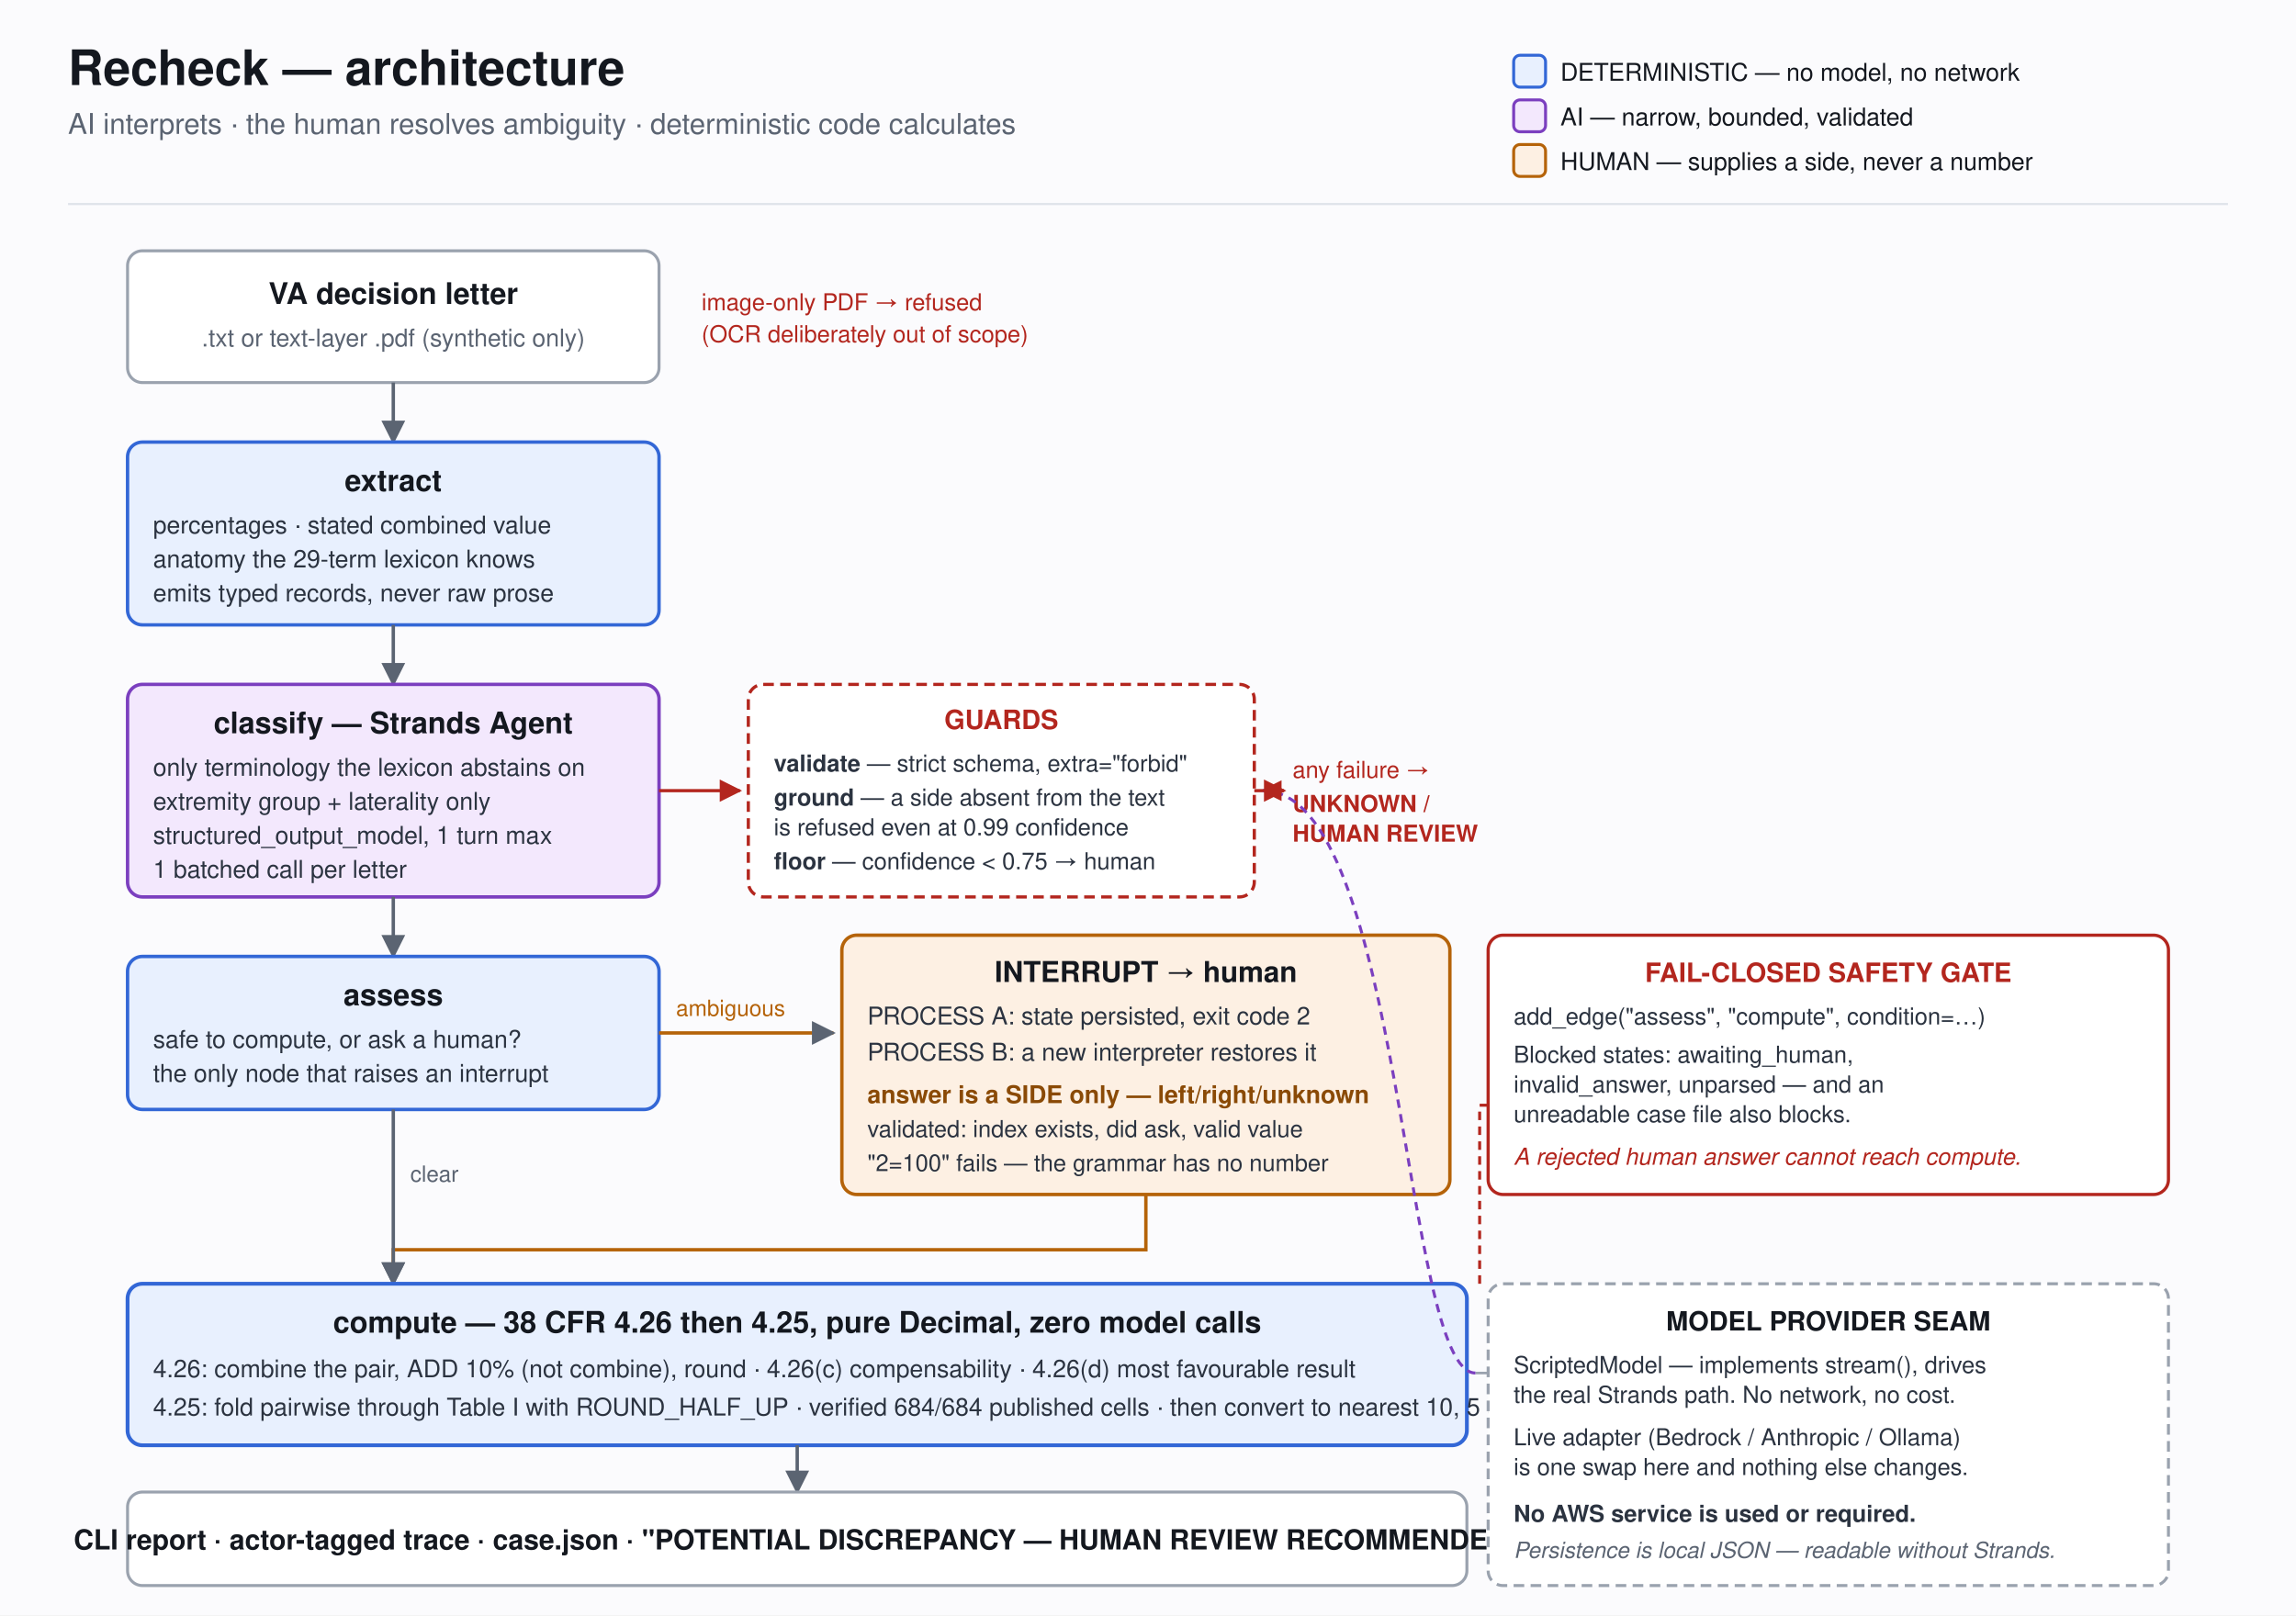
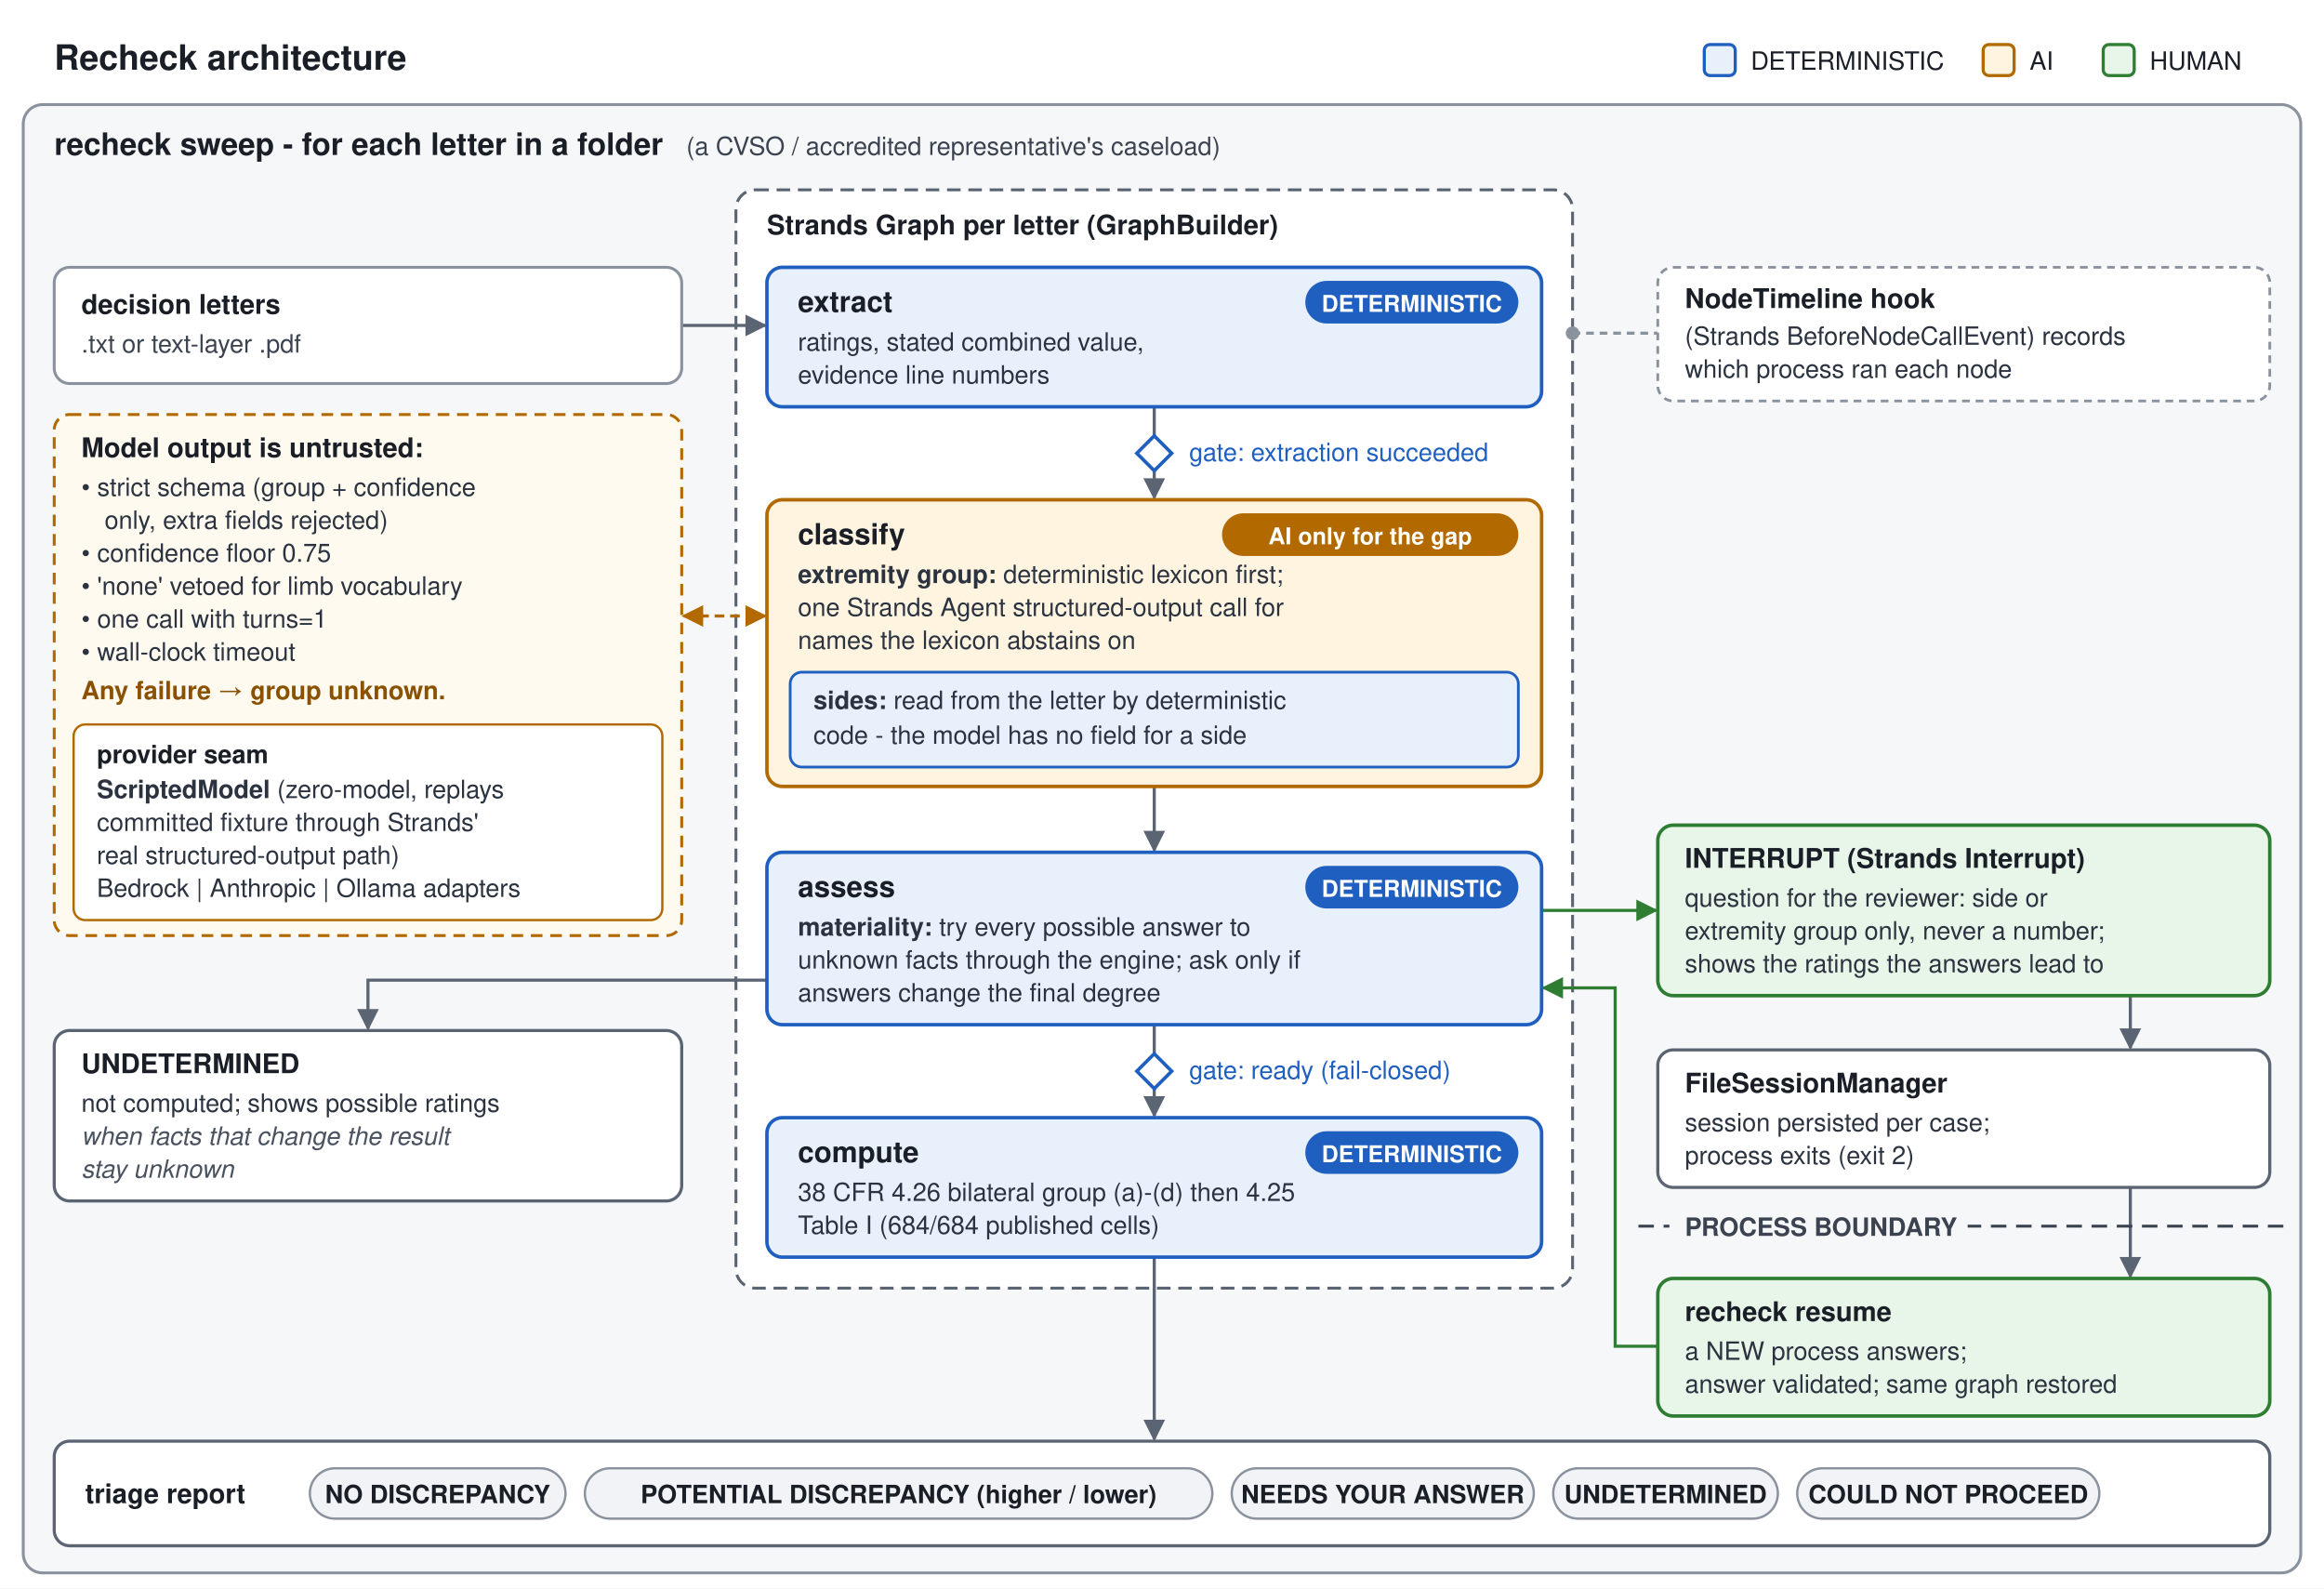
- <svg xmlns="http://www.w3.org/2000/svg" viewBox="0 0 1080 760" width="1080" height="760" font-family="Segoe UI, Helvetica, Arial, sans-serif">
+ <svg xmlns="http://www.w3.org/2000/svg" viewBox="0 0 1200 820" width="1200" height="820" font-family="-apple-system, Segoe UI, Helvetica, Arial, sans-serif" role="img" aria-labelledby="title desc">
  <defs>
-     <marker id="arrow" viewBox="0 0 10 10" refX="9" refY="5" markerWidth="7" markerHeight="7" orient="auto-start-reverse">
-       <path d="M 0 0 L 10 5 L 0 10 z" fill="#5b6472" />
+     <marker id="ah" viewBox="0 0 10 10" refX="9" refY="5" markerWidth="7" markerHeight="7" orient="auto-start-reverse">
+       <path d="M0 0 L10 5 L0 10 z" fill="#5b6472" />
    </marker>
-     <marker id="arrowRed" viewBox="0 0 10 10" refX="9" refY="5" markerWidth="7" markerHeight="7" orient="auto-start-reverse">
-       <path d="M 0 0 L 10 5 L 0 10 z" fill="#b3261e" />
+     <marker id="ahGreen" viewBox="0 0 10 10" refX="9" refY="5" markerWidth="7" markerHeight="7" orient="auto-start-reverse">
+       <path d="M0 0 L10 5 L0 10 z" fill="#2e7d32" />
+     </marker>
+     <marker id="ahAmber" viewBox="0 0 10 10" refX="9" refY="5" markerWidth="7" markerHeight="7" orient="auto-start-reverse">
+       <path d="M0 0 L10 5 L0 10 z" fill="#b26a00" />
    </marker>
  </defs>
-   <rect width="1080" height="760" fill="#fbfbfd" />
-   <text x="32" y="40" font-size="23" font-weight="700" fill="#14181f">Recheck — architecture</text>
-   <text x="32" y="63" font-size="13.5" fill="#5b6472">AI interprets · the human resolves ambiguity · deterministic code calculates</text>
-   <g font-size="11.5">
-     <rect x="712" y="26" width="15" height="15" rx="3" fill="#e8f0fe" stroke="#3367d6" stroke-width="1.4" />
-     <text x="734" y="38" fill="#14181f">DETERMINISTIC — no model, no network</text>
-     <rect x="712" y="47" width="15" height="15" rx="3" fill="#f3e8fd" stroke="#7b3fbf" stroke-width="1.4" />
-     <text x="734" y="59" fill="#14181f">AI — narrow, bounded, validated</text>
-     <rect x="712" y="68" width="15" height="15" rx="3" fill="#fdf0e3" stroke="#b56309" stroke-width="1.4" />
-     <text x="734" y="80" fill="#14181f">HUMAN — supplies a side, never a number</text>
+   <rect x="0" y="0" width="1200" height="820" fill="#ffffff" />
+   <text x="28" y="36" font-size="18" font-weight="700" fill="#1a1f27">Recheck architecture</text>
+   <g font-size="13" fill="#1a1f27">
+     <rect x="880" y="23" width="16" height="16" rx="3" fill="#e8f0fb" stroke="#1f5fbf" stroke-width="1.6" />
+     <text x="904" y="36">DETERMINISTIC</text>
+     <rect x="1024" y="23" width="16" height="16" rx="3" fill="#fff4e0" stroke="#b26a00" stroke-width="1.6" />
+     <text x="1048" y="36">AI</text>
+     <rect x="1086" y="23" width="16" height="16" rx="3" fill="#e8f5e9" stroke="#2e7d32" stroke-width="1.6" />
+     <text x="1110" y="36">HUMAN</text>
  </g>
-   <line x1="32" y1="96" x2="1048" y2="96" stroke="#dfe3ea" stroke-width="1" />
-   <rect x="60" y="118" width="250" height="62" rx="7" fill="#fff" stroke="#9aa2ae" stroke-width="1.4" />
-   <text x="185" y="143" font-size="14" font-weight="600" text-anchor="middle" fill="#14181f">VA decision letter</text>
-   <text x="185" y="163" font-size="11.5" text-anchor="middle" fill="#5b6472">.txt or text-layer .pdf (synthetic only)</text>
-   <text x="330" y="146" font-size="11" fill="#b3261e">image-only PDF → refused</text>
-   <text x="330" y="161" font-size="11" fill="#b3261e">(OCR deliberately out of scope)</text>
-   <line x1="185" y1="180" x2="185" y2="208" stroke="#5b6472" stroke-width="1.6" marker-end="url(#arrow)" />
-   <rect x="60" y="208" width="250" height="86" rx="7" fill="#e8f0fe" stroke="#3367d6" stroke-width="1.6" />
-   <text x="185" y="231" font-size="14" font-weight="600" text-anchor="middle" fill="#14181f">extract</text>
-   <text x="72" y="251" font-size="11.5" fill="#2b3340">percentages · stated combined value</text>
-   <text x="72" y="267" font-size="11.5" fill="#2b3340">anatomy the 29-term lexicon knows</text>
-   <text x="72" y="283" font-size="11.5" fill="#2b3340">emits typed records, never raw prose</text>
-   <line x1="185" y1="294" x2="185" y2="322" stroke="#5b6472" stroke-width="1.6" marker-end="url(#arrow)" />
-   <rect x="60" y="322" width="250" height="100" rx="7" fill="#f3e8fd" stroke="#7b3fbf" stroke-width="1.6" />
-   <text x="185" y="345" font-size="14" font-weight="600" text-anchor="middle" fill="#14181f">classify — Strands Agent</text>
-   <text x="72" y="365" font-size="11.5" fill="#2b3340">only terminology the lexicon abstains on</text>
-   <text x="72" y="381" font-size="11.5" fill="#2b3340">extremity group + laterality only</text>
-   <text x="72" y="397" font-size="11.5" fill="#2b3340">structured_output_model, 1 turn max</text>
-   <text x="72" y="413" font-size="11.5" fill="#2b3340">1 batched call per letter</text>
-   <rect x="352" y="322" width="238" height="100" rx="7" fill="#fff" stroke="#b3261e" stroke-width="1.5" stroke-dasharray="5 3" />
-   <text x="471" y="343" font-size="12.5" font-weight="700" text-anchor="middle" fill="#b3261e">GUARDS</text>
-   <text x="364" y="363" font-size="11" fill="#2b3340">
-     <tspan font-weight="600">validate</tspan> — strict schema, extra="forbid"</text>
-   <text x="364" y="379" font-size="11" fill="#2b3340">
-     <tspan font-weight="600">ground</tspan> — a side absent from the text</text>
-   <text x="364" y="393" font-size="11" fill="#2b3340">is refused even at 0.99 confidence</text>
-   <text x="364" y="409" font-size="11" fill="#2b3340">
-     <tspan font-weight="600">floor</tspan> — confidence &lt; 0.75 → human</text>
-   <line x1="310" y1="372" x2="348" y2="372" stroke="#b3261e" stroke-width="1.5" marker-end="url(#arrowRed)" />
-   <text x="608" y="366" font-size="11" fill="#b3261e">any failure →</text>
-   <text x="608" y="382" font-size="11" font-weight="600" fill="#b3261e">UNKNOWN /</text>
-   <text x="608" y="396" font-size="11" font-weight="600" fill="#b3261e">HUMAN REVIEW</text>
-   <line x1="590" y1="372" x2="604" y2="372" stroke="#b3261e" stroke-width="1.5" marker-end="url(#arrowRed)" />
-   <line x1="185" y1="422" x2="185" y2="450" stroke="#5b6472" stroke-width="1.6" marker-end="url(#arrow)" />
-   <rect x="60" y="450" width="250" height="72" rx="7" fill="#e8f0fe" stroke="#3367d6" stroke-width="1.6" />
-   <text x="185" y="473" font-size="14" font-weight="600" text-anchor="middle" fill="#14181f">assess</text>
-   <text x="72" y="493" font-size="11.5" fill="#2b3340">safe to compute, or ask a human?</text>
-   <text x="72" y="509" font-size="11.5" fill="#2b3340">the only node that raises an interrupt</text>
-   <line x1="310" y1="486" x2="392" y2="486" stroke="#b56309" stroke-width="1.6" marker-end="url(#arrow)" />
-   <text x="318" y="478" font-size="10.5" fill="#b56309">ambiguous</text>
-   <rect x="396" y="440" width="286" height="122" rx="7" fill="#fdf0e3" stroke="#b56309" stroke-width="1.6" />
-   <text x="539" y="462" font-size="13.5" font-weight="600" text-anchor="middle" fill="#14181f">INTERRUPT → human</text>
-   <text x="408" y="482" font-size="11.5" fill="#2b3340">PROCESS A: state persisted, exit code 2</text>
-   <text x="408" y="499" font-size="11.5" fill="#2b3340">PROCESS B: a new interpreter restores it</text>
-   <text x="408" y="519" font-size="11.5" font-weight="600" fill="#8a4a06">answer is a SIDE only — left/right/unknown</text>
-   <text x="408" y="535" font-size="11" fill="#2b3340">validated: index exists, did ask, valid value</text>
-   <text x="408" y="551" font-size="11" fill="#2b3340">"2=100" fails — the grammar has no number</text>
-   <path d="M 539 562 L 539 588 L 185 588 L 185 604" fill="none" stroke="#b56309" stroke-width="1.6" marker-end="url(#arrow)" />
-   <line x1="185" y1="522" x2="185" y2="604" stroke="#5b6472" stroke-width="1.6" marker-end="url(#arrow)" />
-   <text x="193" y="556" font-size="10.5" fill="#5b6472">clear</text>
-   <rect x="700" y="440" width="320" height="122" rx="7" fill="#fff" stroke="#b3261e" stroke-width="1.5" />
-   <text x="860" y="462" font-size="12.5" font-weight="700" text-anchor="middle" fill="#b3261e">FAIL-CLOSED SAFETY GATE</text>
-   <text x="712" y="482" font-size="11" fill="#2b3340">add_edge("assess", "compute", condition=…)</text>
-   <text x="712" y="500" font-size="11" fill="#2b3340">Blocked states: awaiting_human,</text>
-   <text x="712" y="514" font-size="11" fill="#2b3340">invalid_answer, unparsed — and an</text>
-   <text x="712" y="528" font-size="11" fill="#2b3340">unreadable case file also blocks.</text>
-   <text x="712" y="548" font-size="11" font-style="italic" fill="#b3261e">A rejected human answer cannot reach compute.</text>
-   <line x1="696" y1="604" x2="696" y2="520" stroke="#b3261e" stroke-width="1.4" stroke-dasharray="4 3" />
-   <line x1="696" y1="520" x2="700" y2="520" stroke="#b3261e" stroke-width="1.4" />
-   <rect x="60" y="604" width="630" height="76" rx="7" fill="#e8f0fe" stroke="#3367d6" stroke-width="1.8" />
-   <text x="375" y="627" font-size="14" font-weight="600" text-anchor="middle" fill="#14181f">compute — 38 CFR 4.26 then 4.25, pure Decimal, zero model calls</text>
-   <text x="72" y="648" font-size="11.5" fill="#2b3340">4.26: combine the pair, ADD 10% (not combine), round · 4.26(c) compensability · 4.26(d) most favourable result</text>
-   <text x="72" y="666" font-size="11.5" fill="#2b3340">4.25: fold pairwise through Table I with ROUND_HALF_UP · verified 684/684 published cells · then convert to nearest 10, 5 up</text>
-   <line x1="375" y1="680" x2="375" y2="702" stroke="#5b6472" stroke-width="1.6" marker-end="url(#arrow)" />
-   <rect x="60" y="702" width="630" height="44" rx="7" fill="#fff" stroke="#9aa2ae" stroke-width="1.4" />
-   <text x="375" y="729" font-size="13" font-weight="600" text-anchor="middle" fill="#14181f">CLI report · actor-tagged trace · case.json · "POTENTIAL DISCREPANCY — HUMAN REVIEW RECOMMENDED"</text>
-   <rect x="700" y="604" width="320" height="142" rx="7" fill="#fff" stroke="#9aa2ae" stroke-width="1.4" stroke-dasharray="5 3" />
-   <text x="860" y="626" font-size="12.5" font-weight="700" text-anchor="middle" fill="#14181f">MODEL PROVIDER SEAM</text>
-   <text x="712" y="646" font-size="11" fill="#2b3340">ScriptedModel — implements stream(), drives</text>
-   <text x="712" y="660" font-size="11" fill="#2b3340">the real Strands path. No network, no cost.</text>
-   <text x="712" y="680" font-size="11" fill="#2b3340">Live adapter (Bedrock / Anthropic / Ollama)</text>
-   <text x="712" y="694" font-size="11" fill="#2b3340">is one swap here and nothing else changes.</text>
-   <text x="712" y="716" font-size="11" font-weight="600" fill="#2b3340">No AWS service is used or required.</text>
-   <text x="712" y="733" font-size="10.5" font-style="italic" fill="#5b6472">Persistence is local JSON — readable without Strands.</text>
-   <line x1="700" y1="675" x2="312" y2="675" stroke="#9aa2ae" stroke-width="0" />
-   <path d="M 700 646 L 694 646" fill="none" stroke="#9aa2ae" stroke-width="1.2" />
-   <path d="M 694 646 C 660 646 660 372 594 372" fill="none" stroke="#7b3fbf" stroke-width="1.4" stroke-dasharray="4 3" marker-end="url(#arrowRed)" />
+   <rect x="12" y="54" width="1176" height="758" rx="10" fill="#f6f7f9" stroke="#8a929e" stroke-width="1.5" />
+   <text x="28" y="80" font-size="16" font-weight="700" fill="#1a1f27">recheck sweep - for each letter in a folder<tspan dx="12" font-size="13" font-weight="400" fill="#3b4350">(a CVSO / accredited representative's caseload)</tspan>
+   </text>
+   <rect x="380" y="98" width="432" height="567" rx="10" fill="#ffffff" stroke="#5b6472" stroke-width="1.5" stroke-dasharray="7 4" />
+   <text x="396" y="121" font-size="14" font-weight="700" fill="#1a1f27">Strands Graph per letter (GraphBuilder)</text>
+   <g fill="none" stroke-width="1.6">
+     <line x1="352" y1="168" x2="395" y2="168" stroke="#5b6472" marker-end="url(#ah)" />
+     <line x1="596" y1="210" x2="596" y2="257" stroke="#5b6472" marker-end="url(#ah)" />
+     <line x1="596" y1="406" x2="596" y2="439" stroke="#5b6472" marker-end="url(#ah)" />
+     <line x1="596" y1="529" x2="596" y2="576" stroke="#5b6472" marker-end="url(#ah)" />
+     <line x1="596" y1="649" x2="596" y2="743" stroke="#5b6472" marker-end="url(#ah)" />
+     <line x1="353" y1="318" x2="395" y2="318" stroke="#b26a00" stroke-dasharray="5 3" marker-start="url(#ahAmber)" marker-end="url(#ahAmber)" />
+     <path d="M396 506 H190 V531" stroke="#5b6472" marker-end="url(#ah)" />
+     <line x1="796" y1="470" x2="855" y2="470" stroke="#2e7d32" marker-end="url(#ahGreen)" />
+     <line x1="1100" y1="514" x2="1100" y2="541" stroke="#5b6472" marker-end="url(#ah)" />
+     <line x1="1100" y1="613" x2="1100" y2="659" stroke="#5b6472" marker-end="url(#ah)" />
+     <path d="M856 695 H834 V510 H797" stroke="#2e7d32" marker-end="url(#ahGreen)" />
+     <line x1="812" y1="172" x2="856" y2="172" stroke="#8a929e" stroke-dasharray="4 3" />
+   </g>
+   <circle cx="812" cy="172" r="3.5" fill="#8a929e" />
+   <rect x="28" y="138" width="324" height="60" rx="8" fill="#ffffff" stroke="#8a929e" stroke-width="1.5" />
+   <text x="42" y="162" font-size="14" font-weight="700" fill="#1a1f27">decision letters</text>
+   <text x="42" y="182" font-size="13" fill="#3b4350">.txt or text-layer .pdf</text>
+   <rect x="396" y="138" width="400" height="72" rx="8" fill="#e8f0fb" stroke="#1f5fbf" stroke-width="1.8" />
+   <text x="412" y="161" font-size="15" font-weight="700" fill="#1a1f27">extract</text>
+   <rect x="674" y="145" width="110" height="22" rx="11" fill="#1f5fbf" />
+   <text x="729" y="161" font-size="12" font-weight="700" fill="#ffffff" text-anchor="middle">DETERMINISTIC</text>
+   <text x="412" y="181" font-size="13" fill="#2b3340">ratings, stated combined value,<tspan x="412" dy="17">evidence line numbers</tspan>
+   </text>
+   <path d="M596 225 L605 234 L596 243 L587 234 Z" fill="#ffffff" stroke="#1f5fbf" stroke-width="1.8" />
+   <text x="614" y="238" font-size="13" fill="#1f5fbf">gate: extraction succeeded</text>
+   <rect x="396" y="258" width="400" height="148" rx="8" fill="#fff4e0" stroke="#b26a00" stroke-width="1.8" />
+   <text x="412" y="281" font-size="15" font-weight="700" fill="#1a1f27">classify</text>
+   <rect x="631" y="265" width="153" height="22" rx="11" fill="#b26a00" />
+   <text x="707.5" y="281" font-size="12" font-weight="700" fill="#ffffff" text-anchor="middle">AI only for the gap</text>
+   <text x="412" y="301" font-size="13" fill="#2b3340">
+     <tspan font-weight="700">extremity group:</tspan> deterministic lexicon first;<tspan x="412" dy="17">one Strands Agent structured-output call for</tspan>
+     <tspan x="412" dy="17">names the lexicon abstains on</tspan>
+   </text>
+   <rect x="408" y="347" width="376" height="49" rx="6" fill="#e8f0fb" stroke="#1f5fbf" stroke-width="1.4" />
+   <text x="420" y="366" font-size="13" fill="#2b3340">
+     <tspan font-weight="700">sides:</tspan> read from the letter by deterministic<tspan x="420" dy="18">code - the model has no field for a side</tspan>
+   </text>
+   <rect x="396" y="440" width="400" height="89" rx="8" fill="#e8f0fb" stroke="#1f5fbf" stroke-width="1.8" />
+   <text x="412" y="463" font-size="15" font-weight="700" fill="#1a1f27">assess</text>
+   <rect x="674" y="447" width="110" height="22" rx="11" fill="#1f5fbf" />
+   <text x="729" y="463" font-size="12" font-weight="700" fill="#ffffff" text-anchor="middle">DETERMINISTIC</text>
+   <text x="412" y="483" font-size="13" fill="#2b3340">
+     <tspan font-weight="700">materiality:</tspan> try every possible answer to<tspan x="412" dy="17">unknown facts through the engine; ask only if</tspan>
+     <tspan x="412" dy="17">answers change the final degree</tspan>
+   </text>
+   <path d="M596 544 L605 553 L596 562 L587 553 Z" fill="#ffffff" stroke="#1f5fbf" stroke-width="1.8" />
+   <text x="614" y="557" font-size="13" fill="#1f5fbf">gate: ready (fail-closed)</text>
+   <rect x="396" y="577" width="400" height="72" rx="8" fill="#e8f0fb" stroke="#1f5fbf" stroke-width="1.8" />
+   <text x="412" y="600" font-size="15" font-weight="700" fill="#1a1f27">compute</text>
+   <rect x="674" y="584" width="110" height="22" rx="11" fill="#1f5fbf" />
+   <text x="729" y="600" font-size="12" font-weight="700" fill="#ffffff" text-anchor="middle">DETERMINISTIC</text>
+   <text x="412" y="620" font-size="13" fill="#2b3340">38 CFR 4.26 bilateral group (a)-(d) then 4.25<tspan x="412" dy="17">Table I (684/684 published cells)</tspan>
+   </text>
+   <rect x="28" y="214" width="324" height="269" rx="8" fill="#fffaf0" stroke="#b26a00" stroke-width="1.5" stroke-dasharray="6 4" />
+   <text x="42" y="236" font-size="14" font-weight="700" fill="#1a1f27">Model output is untrusted:</text>
+   <text x="42" y="256" font-size="13" fill="#2b3340">• strict schema (group + confidence<tspan x="54" dy="17">only, extra fields rejected)</tspan>
+     <tspan x="42" dy="17">• confidence floor 0.75</tspan>
+     <tspan x="42" dy="17">• 'none' vetoed for limb vocabulary</tspan>
+     <tspan x="42" dy="17">• one call with turns=1</tspan>
+     <tspan x="42" dy="17">• wall-clock timeout</tspan>
+   </text>
+   <text x="42" y="361" font-size="13" font-weight="700" fill="#8a5200">Any failure → group unknown.</text>
+   <rect x="38" y="374" width="304" height="101" rx="6" fill="#ffffff" stroke="#b26a00" stroke-width="1.2" />
+   <text x="50" y="394" font-size="13" font-weight="700" fill="#1a1f27">provider seam</text>
+   <text x="50" y="412" font-size="13" fill="#2b3340">
+     <tspan font-weight="700">ScriptedModel</tspan> (zero-model, replays<tspan x="50" dy="17">committed fixture through Strands'</tspan>
+     <tspan x="50" dy="17">real structured-output path)</tspan>
+     <tspan x="50" dy="17">Bedrock | Anthropic | Ollama adapters</tspan>
+   </text>
+   <rect x="28" y="532" width="324" height="88" rx="8" fill="#ffffff" stroke="#5b6472" stroke-width="1.6" />
+   <text x="42" y="554" font-size="14" font-weight="700" fill="#1a1f27">UNDETERMINED</text>
+   <text x="42" y="574" font-size="13" fill="#2b3340">not computed; shows possible ratings</text>
+   <text x="42" y="591" font-size="13" font-style="italic" fill="#4a5260">when facts that change the result<tspan x="42" dy="17">stay unknown</tspan>
+   </text>
+   <rect x="856" y="138" width="316" height="69" rx="8" fill="#ffffff" stroke="#8a929e" stroke-width="1.4" stroke-dasharray="4 3" />
+   <text x="870" y="159" font-size="14" font-weight="700" fill="#1a1f27">NodeTimeline hook</text>
+   <text x="870" y="178" font-size="13" fill="#2b3340">(Strands BeforeNodeCallEvent) records<tspan x="870" dy="17">which process ran each node</tspan>
+   </text>
+   <rect x="856" y="426" width="316" height="88" rx="8" fill="#e8f5e9" stroke="#2e7d32" stroke-width="1.8" />
+   <text x="870" y="448" font-size="14" font-weight="700" fill="#1a1f27">INTERRUPT (Strands Interrupt)</text>
+   <text x="870" y="468" font-size="13" fill="#2b3340">question for the reviewer: side or<tspan x="870" dy="17">extremity group only, never a number;</tspan>
+     <tspan x="870" dy="17">shows the ratings the answers lead to</tspan>
+   </text>
+   <rect x="856" y="542" width="316" height="71" rx="8" fill="#ffffff" stroke="#5b6472" stroke-width="1.6" />
+   <text x="870" y="564" font-size="14" font-weight="700" fill="#1a1f27">FileSessionManager</text>
+   <text x="870" y="584" font-size="13" fill="#2b3340">session persisted per case;<tspan x="870" dy="17">process exits (exit 2)</tspan>
+   </text>
+   <line x1="846" y1="633" x2="1180" y2="633" stroke="#3b4350" stroke-width="1.5" stroke-dasharray="8 5" />
+   <rect x="862" y="621" width="154" height="24" fill="#f6f7f9" />
+   <text x="870" y="638" font-size="13" font-weight="700" fill="#3b4350">PROCESS BOUNDARY</text>
+   <rect x="856" y="660" width="316" height="71" rx="8" fill="#e8f5e9" stroke="#2e7d32" stroke-width="1.8" />
+   <text x="870" y="682" font-size="14" font-weight="700" fill="#1a1f27">recheck resume</text>
+   <text x="870" y="702" font-size="13" fill="#2b3340">a NEW process answers;<tspan x="870" dy="17">answer validated; same graph restored</tspan>
+   </text>
+   <rect x="28" y="744" width="1144" height="54" rx="8" fill="#ffffff" stroke="#5b6472" stroke-width="1.6" />
+   <text x="44" y="776" font-size="14" font-weight="700" fill="#1a1f27">triage report</text>
+   <g font-size="13" font-weight="700" fill="#1a1f27" text-anchor="middle">
+     <rect x="160" y="758" width="132" height="26" rx="13" fill="#f1f3f6" stroke="#8a929e" stroke-width="1.2" />
+     <text x="226" y="776">NO DISCREPANCY</text>
+     <rect x="302" y="758" width="324" height="26" rx="13" fill="#f1f3f6" stroke="#8a929e" stroke-width="1.2" />
+     <text x="464" y="776">POTENTIAL DISCREPANCY (higher / lower)</text>
+     <rect x="636" y="758" width="156" height="26" rx="13" fill="#f1f3f6" stroke="#8a929e" stroke-width="1.2" />
+     <text x="714" y="776">NEEDS YOUR ANSWER</text>
+     <rect x="802" y="758" width="116" height="26" rx="13" fill="#f1f3f6" stroke="#8a929e" stroke-width="1.2" />
+     <text x="860" y="776">UNDETERMINED</text>
+     <rect x="928" y="758" width="156" height="26" rx="13" fill="#f1f3f6" stroke="#8a929e" stroke-width="1.2" />
+     <text x="1006" y="776">COULD NOT PROCEED</text>
+   </g>
</svg>
